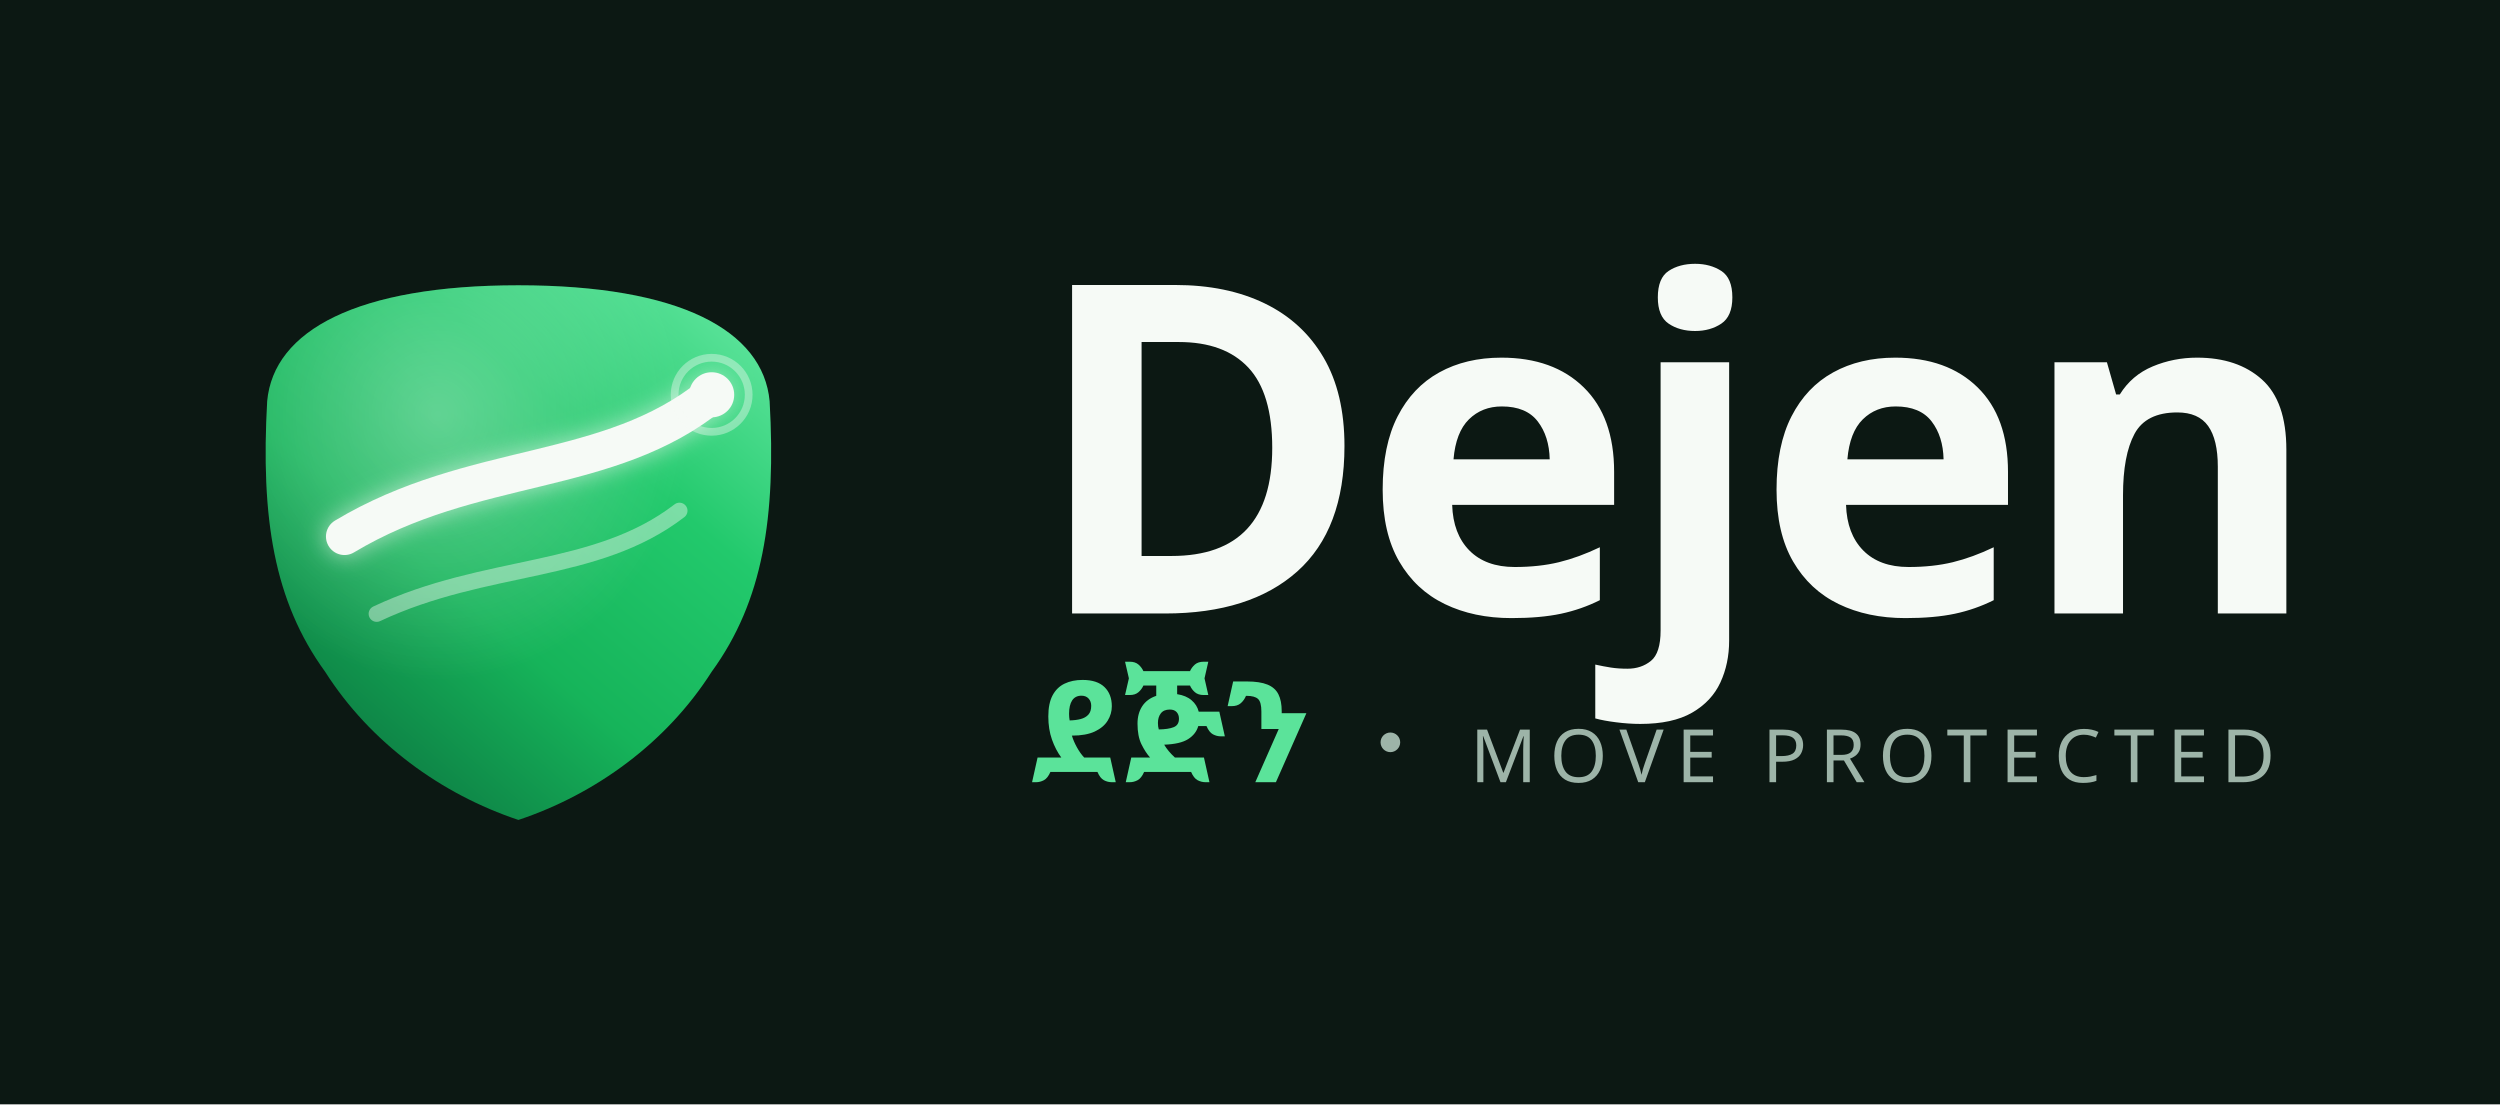
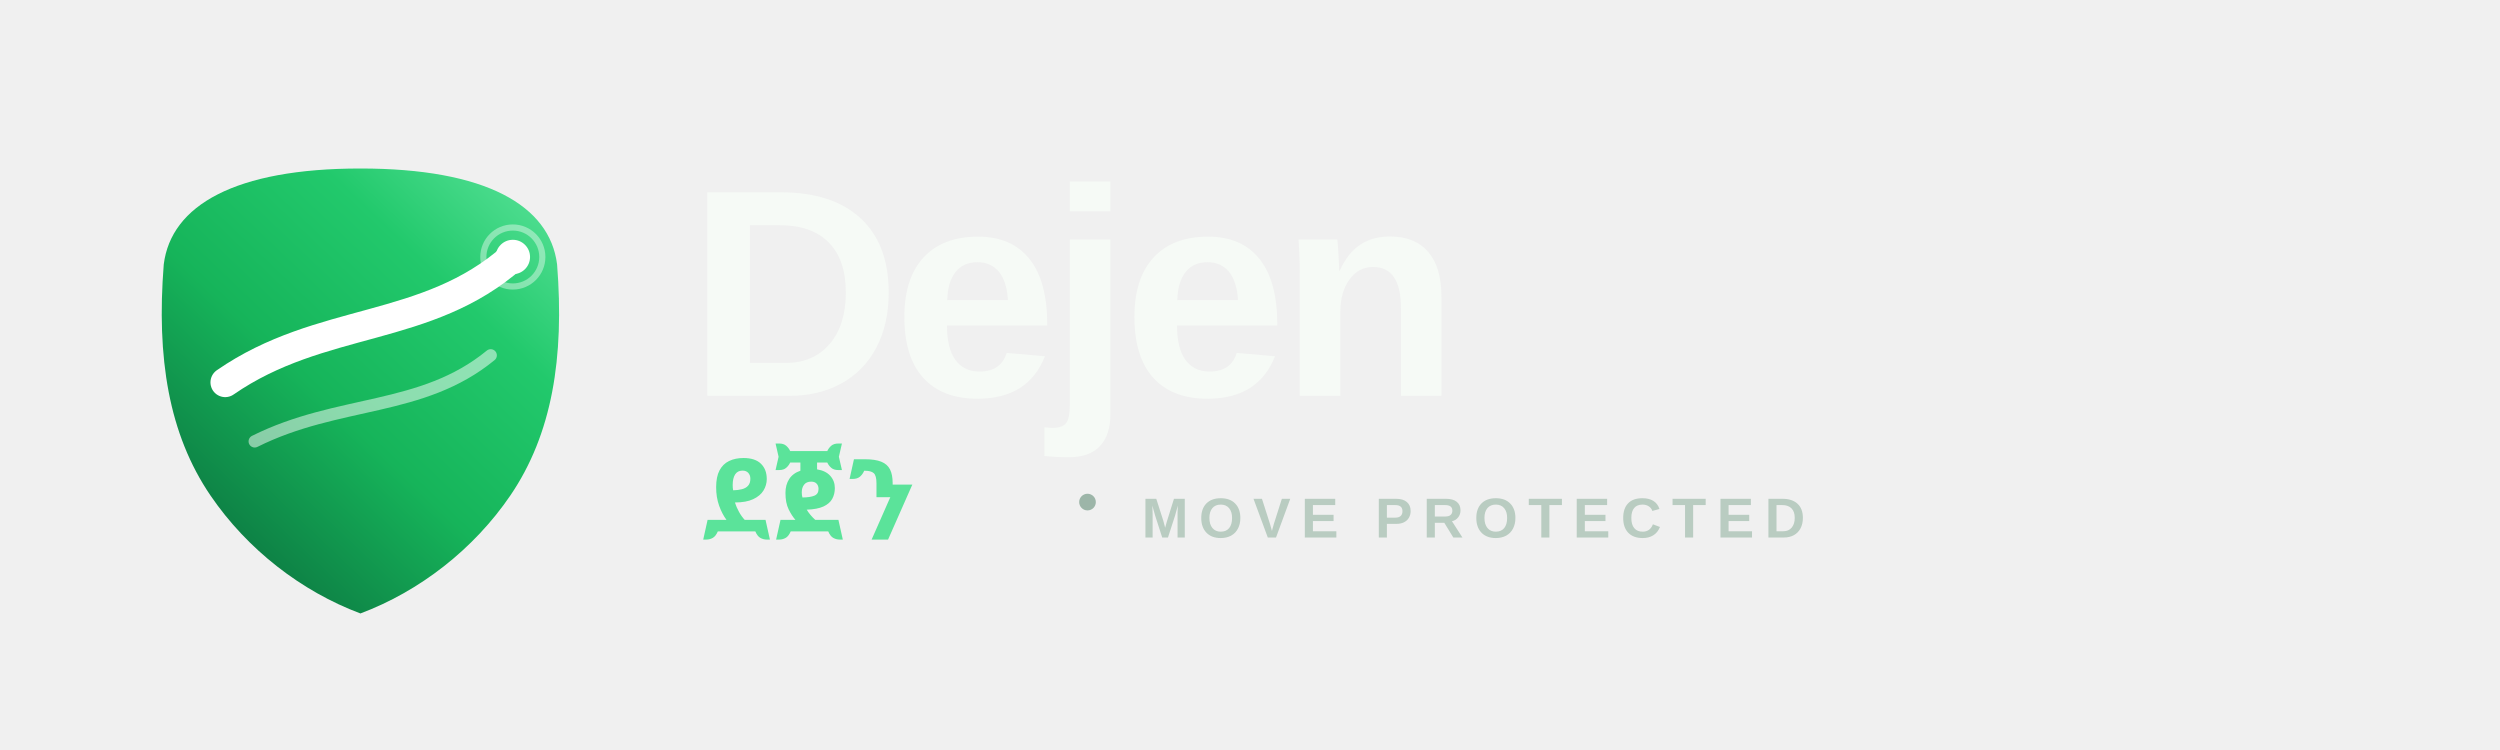
- <svg xmlns="http://www.w3.org/2000/svg" viewBox="0 0 815 360" width="815" height="360">
+ <svg xmlns="http://www.w3.org/2000/svg" viewBox="0 0 1200 360" role="img" aria-labelledby="title desc">
  <defs>
-     <linearGradient id="aurora" x1="0.12" y1="1" x2="0.9" y2="0.04">
+     <linearGradient id="aurora" x1="24" y1="180" x2="178" y2="18" gradientUnits="userSpaceOnUse">
      <stop offset="0" stop-color="#0A6B3C" />
-       <stop offset="0.4" stop-color="#16B45A" />
-       <stop offset="0.72" stop-color="#22C96C" />
+       <stop offset=".42" stop-color="#16B45A" />
+       <stop offset=".72" stop-color="#22C96C" />
      <stop offset="1" stop-color="#5BE39A" />
    </linearGradient>
-     <radialGradient id="gloss" cx="0.34" cy="0.24" r="0.5">
-       <stop offset="0" stop-color="#FFFFFF" stop-opacity="0.30" />
-       <stop offset="1" stop-color="#FFFFFF" stop-opacity="0" />
-     </radialGradient>
-     <filter id="glow" x="-60%" y="-60%" width="220%" height="220%">
-       <feGaussianBlur stdDeviation="3.4" />
-     </filter>
+     <style>.latin{font-family:Outfit,Arial,sans-serif}.ethiopic{font-family:'Noto Sans Ethiopic','Abyssinica SIL',sans-serif}</style>
  </defs>
-   <rect width="815" height="360" fill="#0C1813" />
-   <g transform="translate(64,72) scale(1.05)">
-     <path d="M 100 20 C 150 20 176 34 178 56 C 180 92 176 118 160 140 C 146 162 124 178 100 186 C 76 178 54 162 40 140 C 24 118 20 92 22 56 C 24 34 50 20 100 20 Z" fill="url(#aurora)" />
-     <path d="M 100 20 C 150 20 176 34 178 56 C 180 92 176 118 160 140 C 146 162 124 178 100 186 C 76 178 54 162 40 140 C 24 118 20 92 22 56 C 24 34 50 20 100 20 Z" fill="url(#gloss)" />
-     <path d="M 46 98 C 86 74, 128 80, 160 54" fill="none" stroke="#F6FAF6" stroke-width="12.5" stroke-linecap="round" opacity="0.55" filter="url(#glow)" />
-     <path d="M 46 98 C 86 74, 128 80, 160 54" fill="none" stroke="#F6FAF6" stroke-width="11.5" stroke-linecap="round" />
-     <path d="M 56 122 C 90 106, 124 110, 150 90" fill="none" stroke="#F6FAF6" stroke-width="5" stroke-linecap="round" opacity="0.42" />
-     <circle cx="160" cy="54" r="11.5" fill="none" stroke="#F6FAF6" stroke-width="2.4" opacity="0.38" />
-     <circle cx="160" cy="54" r="7" fill="#F6FAF6" />
+   <g transform="translate(55 62) scale(1.18)">
+     <path d="M100 16C151 16 177 31 180 55c3 38-2 69-19 94-15 22-37 39-61 48-24-9-46-26-61-48C22 124 17 93 20 55c3-24 29-39 80-39Z" fill="url(#aurora)" />
+     <path d="M45 103c39-27 82-20 117-51" fill="none" stroke="#FFF" stroke-width="12" stroke-linecap="round" />
+     <path d="M57 127c34-17 68-12 96-35" fill="none" stroke="#FFF" stroke-opacity=".5" stroke-width="5" stroke-linecap="round" />
+     <circle cx="162" cy="52" r="7" fill="#FFF" />
+     <circle cx="162" cy="52" r="12" fill="none" stroke="#FFF" stroke-opacity=".4" stroke-width="2.5" />
  </g>
-   <text x="336.0" y="200" font-family="Outfit" font-weight="700" font-size="150" fill="#F6FAF6" letter-spacing="-3">Dejen</text>
-   <text x="336.0" y="255" font-family="Noto Sans Ethiopic" font-weight="700" font-size="46" fill="#5BE39A">ደጅን</text>
-   <circle cx="453.264" cy="242" r="3.2" fill="#9DB4A8" />
-   <text x="479.264" y="255" font-family="Geist Mono" font-size="24" letter-spacing="4.2" fill="#9DB4A8">MOVE PROTECTED</text>
+   <text class="latin" x="330" y="190" font-size="142" font-weight="700" letter-spacing="-4" fill="#F6FAF6">Dejen</text>
+   <text class="ethiopic" x="337" y="259" font-size="54" font-weight="700" fill="#5BE39A">ደጀን</text>
+   <circle cx="522" cy="241" r="4" fill="#9CB5A8" />
+   <text class="latin" x="548" y="258" font-size="27" font-weight="600" letter-spacing="5" fill="#B9CCC1">MOVE PROTECTED</text>
</svg>
